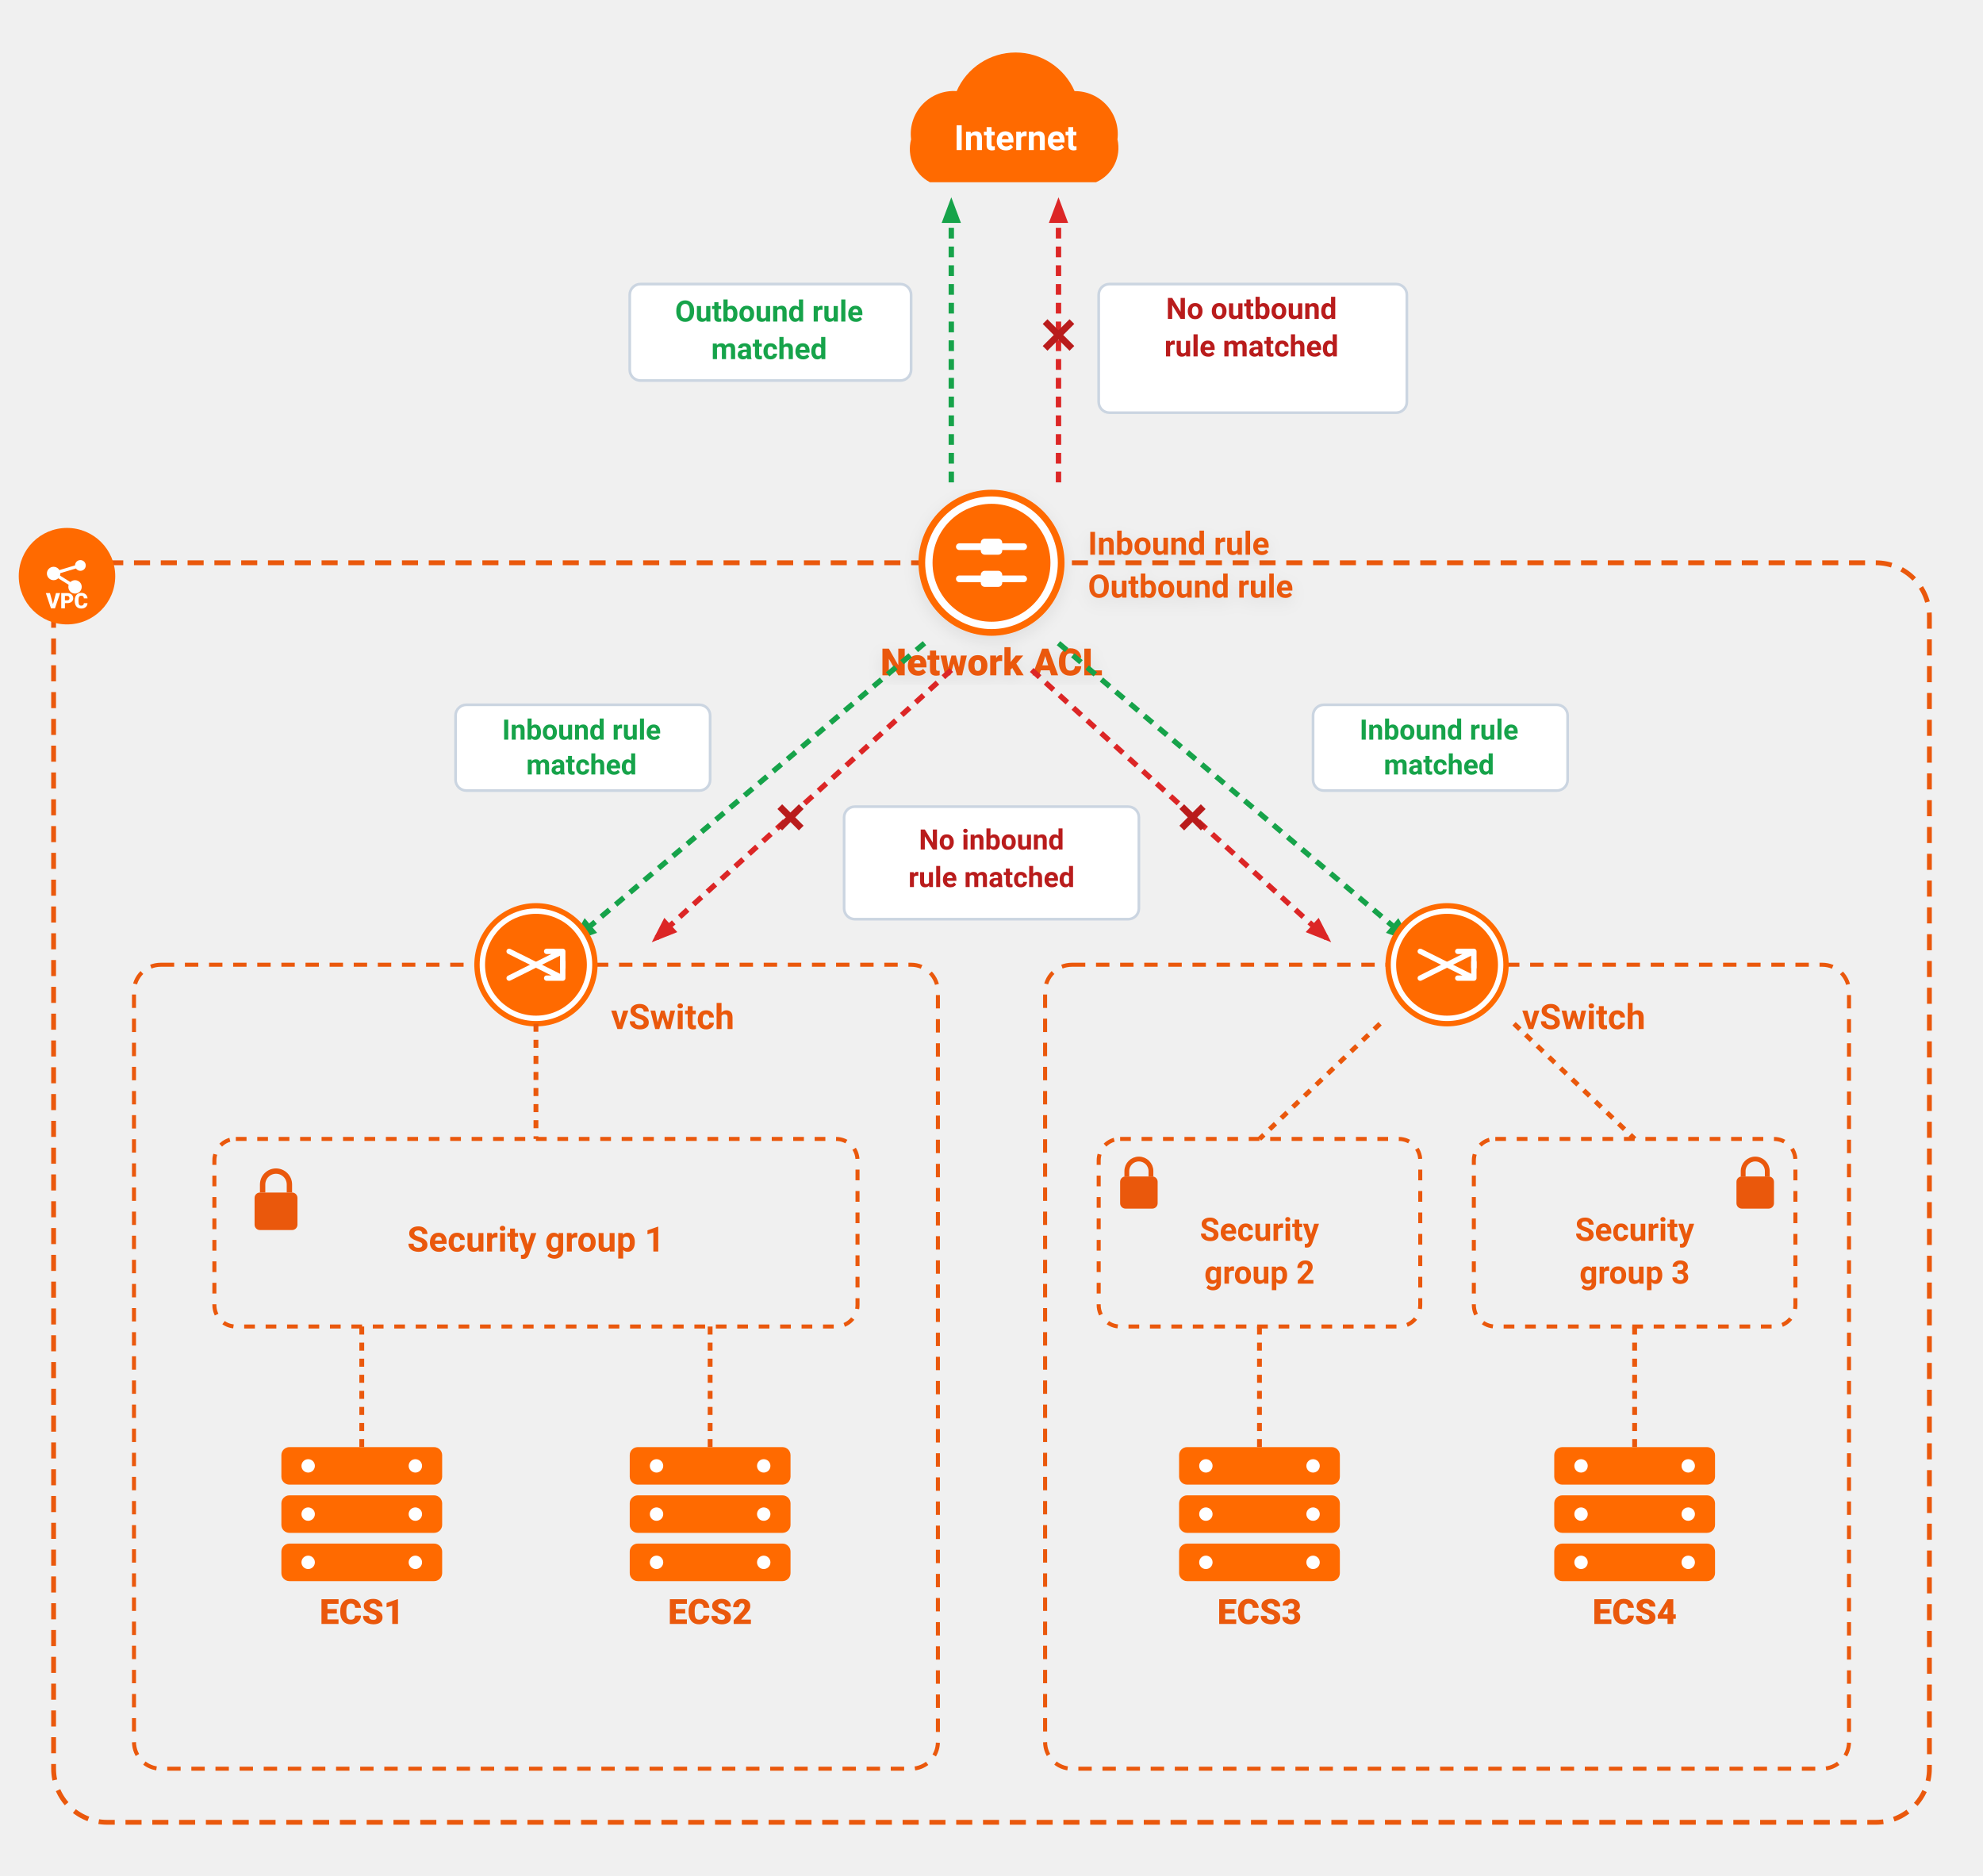
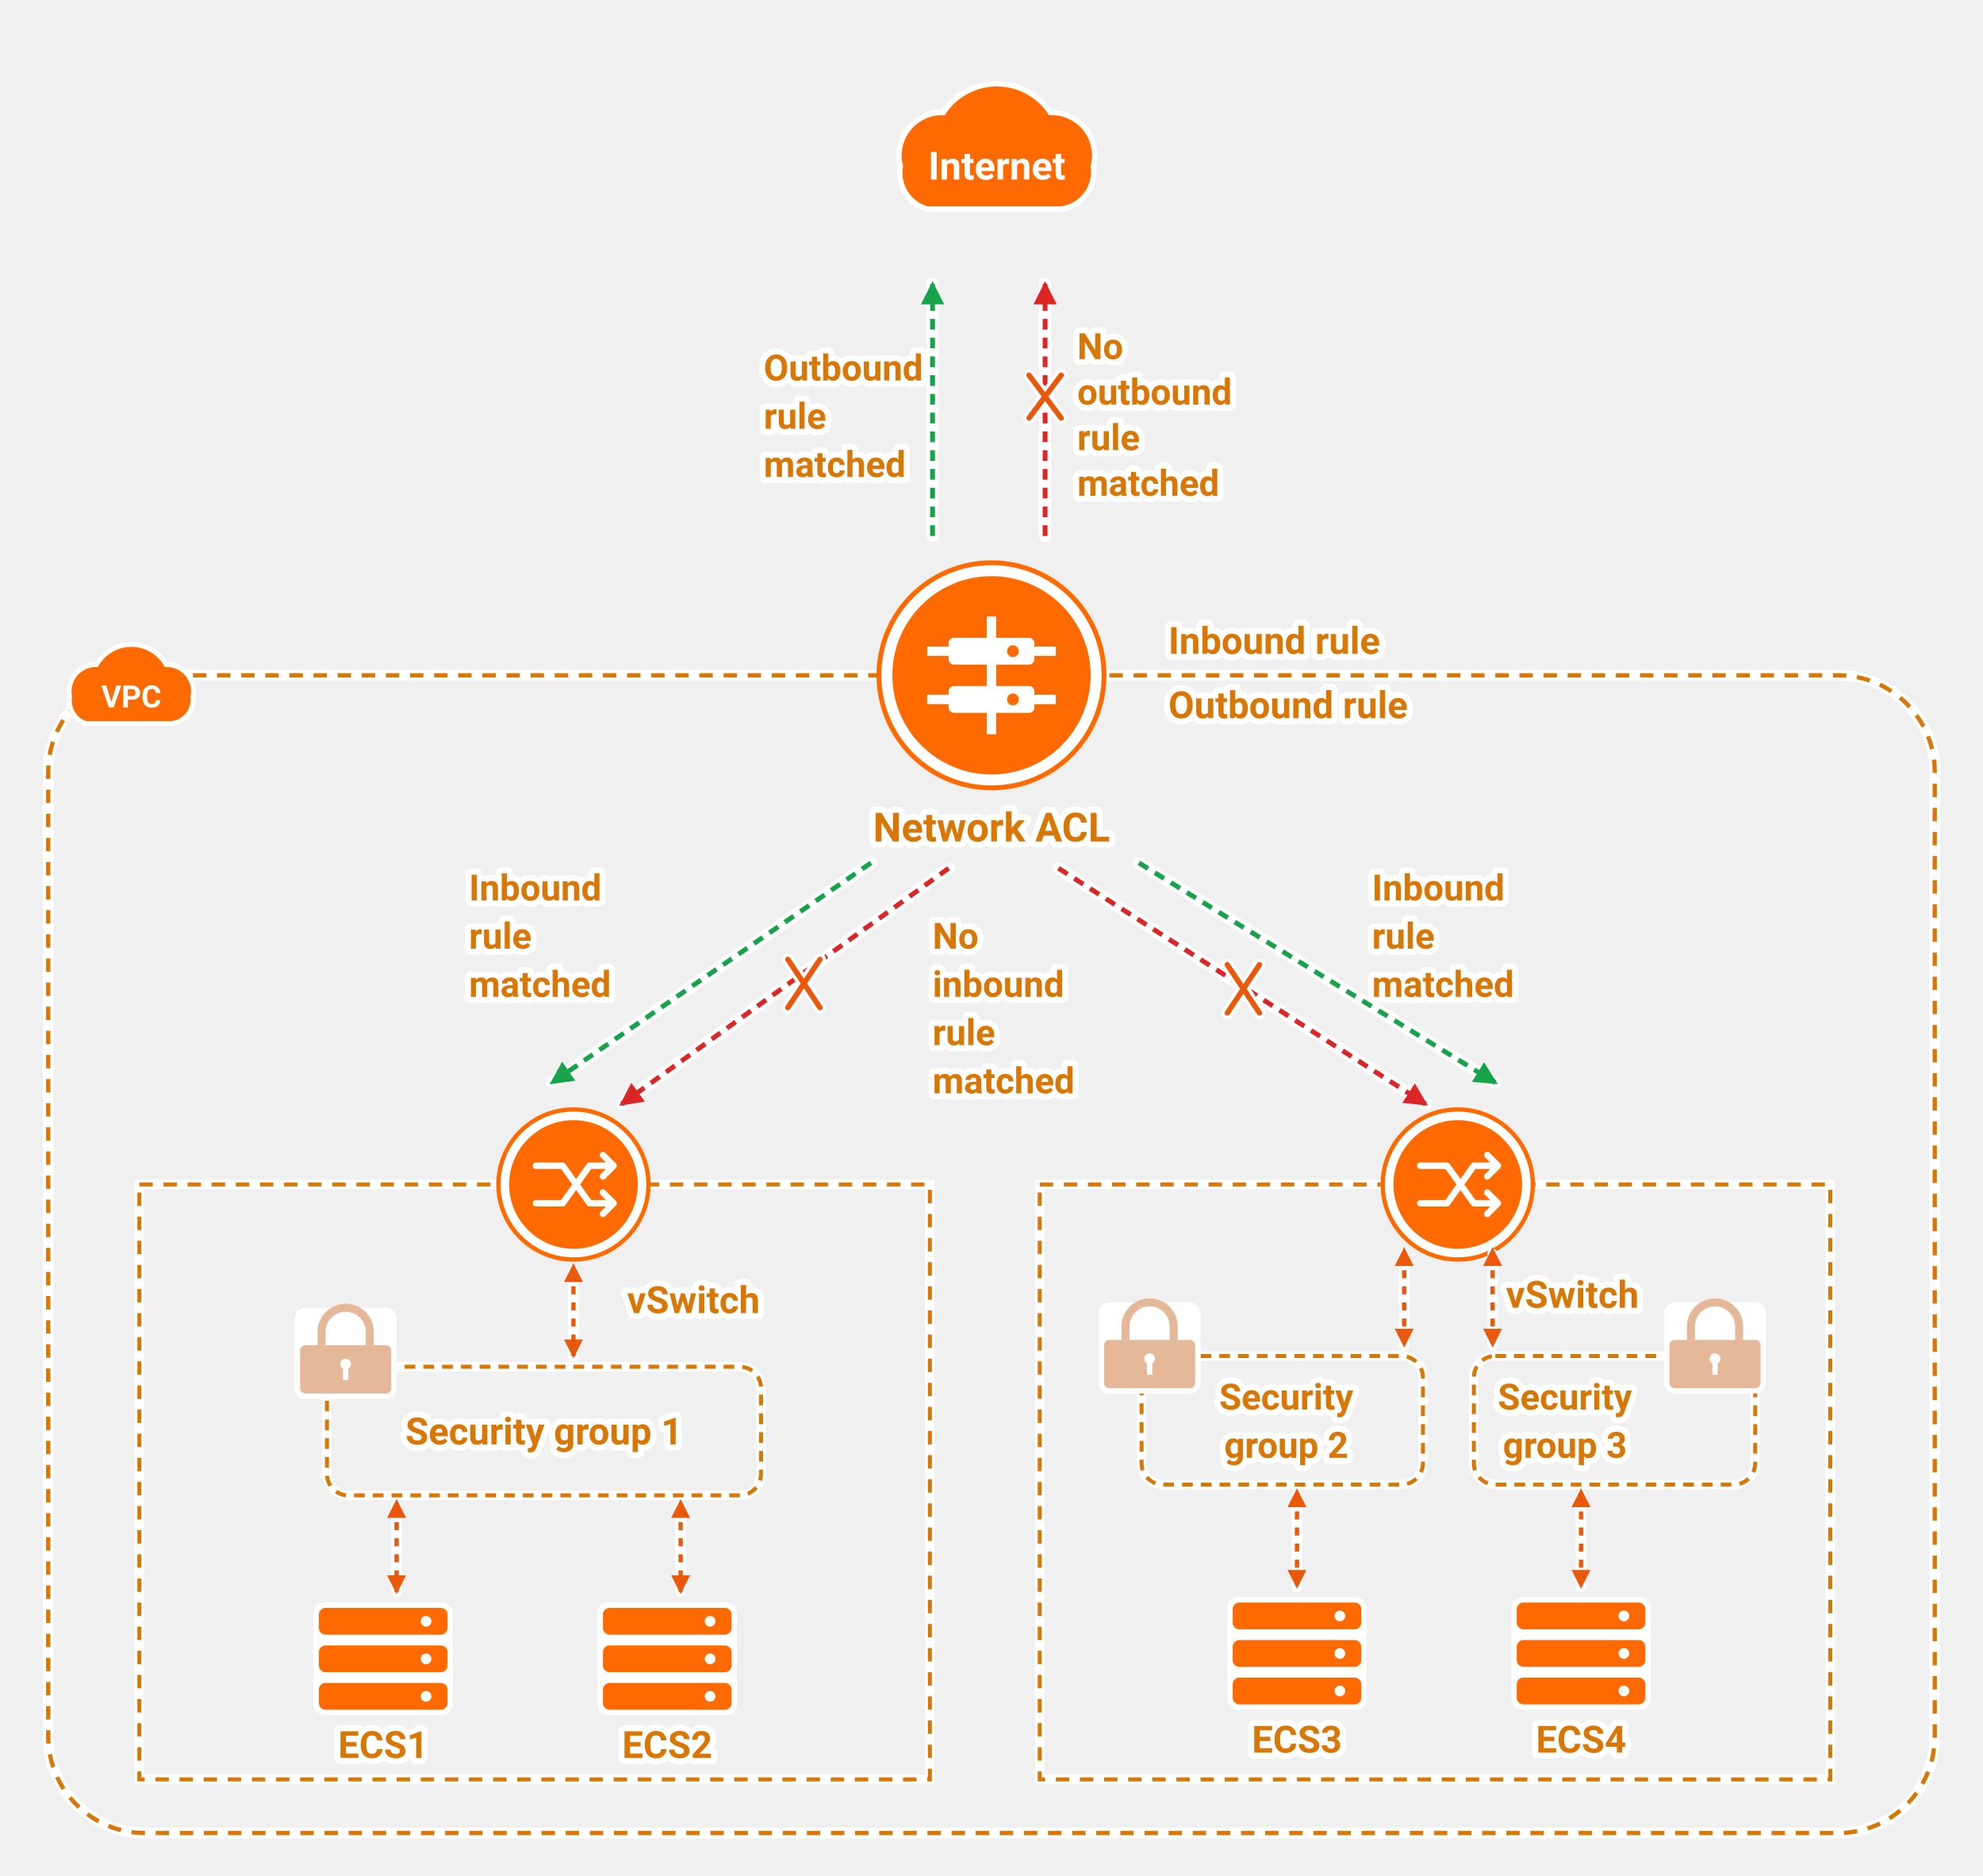
- <svg xmlns="http://www.w3.org/2000/svg" viewBox="0 0 740 700" width="100%" height="auto">
+ <svg xmlns="http://www.w3.org/2000/svg" viewBox="0 0 740 700" width="740" height="700">
  <defs>
-     <marker id="nacl-green-arr" viewBox="0 0 10 10" refX="6" refY="5" markerWidth="6" markerHeight="6" orient="auto-start-reverse">
-       <path d="M 0 2 L 8 5 L 0 8 z" fill="#16a34a" />
-     </marker>
-     <marker id="nacl-red-arr" viewBox="0 0 10 10" refX="6" refY="5" markerWidth="6" markerHeight="6" orient="auto-start-reverse">
-       <path d="M 0 2 L 8 5 L 0 8 z" fill="#dc2626" />
-     </marker>
-     <filter id="nacl-shadow" x="-5%" y="-5%" width="110%" height="110%">
-       <feDropShadow dx="0" dy="2" stdDeviation="3" flood-opacity="0.08" />
-     </filter>
+     <marker id="nacl-g" viewBox="0 0 10 10" refX="7" refY="5" markerWidth="6" markerHeight="6" orient="auto">
+       <path d="M 0 1 L 8 5 L 0 9 z" fill="#16a34a" />
+     </marker>
+     <marker id="nacl-r" viewBox="0 0 10 10" refX="7" refY="5" markerWidth="6" markerHeight="6" orient="auto">
+       <path d="M 0 1 L 8 5 L 0 9 z" fill="#dc2626" />
+     </marker>
+     <marker id="nacl-o-end" viewBox="0 0 10 10" refX="7" refY="5" markerWidth="5.5" markerHeight="5.5" orient="auto">
+       <path d="M 0 1 L 8 5 L 0 9 z" fill="#ea580c" />
+     </marker>
+     <marker id="nacl-o-start" viewBox="0 0 10 10" refX="3" refY="5" markerWidth="5.5" markerHeight="5.5" orient="auto">
+       <path d="M 8 1 L 0 5 L 8 9 z" fill="#ea580c" />
+     </marker>
  </defs>
  <rect width="740" height="700" fill="none" />
  <g font-family="-apple-system, BlinkMacSystemFont, 'Segoe UI', Roboto, Helvetica, Arial, sans-serif">
-     <g transform="translate(325, 20)">
-       <path d="M 15 32                 A 16 16 0 0 1 32 14                 A 24 24 0 0 1 76 14                 A 16 16 0 0 1 92 32                 A 14 14 0 0 1 84 48                 L 22 48                 A 14 14 0 0 1 15 32 Z" fill="#ff6a00" />
-       <text x="54" y="36" text-anchor="middle" font-size="13" font-weight="700" fill="#ffffff">Internet</text>
-     </g>
-     <line x1="355" y1="180" x2="355" y2="76" stroke="#16a34a" stroke-width="2" stroke-dasharray="4,3" marker-end="url(#nacl-green-arr)" />
-     <line x1="395" y1="180" x2="395" y2="76" stroke="#dc2626" stroke-width="2" stroke-dasharray="4,3" marker-end="url(#nacl-red-arr)" />
-     <g transform="translate(395, 125)">
-       <line x1="-5" y1="-5" x2="5" y2="5" stroke="#b91c1c" stroke-width="2.5" />
-       <line x1="5" y1="-5" x2="-5" y2="5" stroke="#b91c1c" stroke-width="2.5" />
-     </g>
-     <g transform="translate(295, 120)">
-       <rect x="-60" y="-14" width="105" height="36" rx="4" fill="#ffffff" stroke="#cbd5e1" stroke-width="1" />
-       <text x="-8" y="0" text-anchor="middle" font-size="11" font-weight="700" fill="#16a34a">Outbound rule</text>
-       <text x="-8" y="14" text-anchor="middle" font-size="11" font-weight="700" fill="#16a34a">matched</text>
-     </g>
-     <g transform="translate(455, 120)">
-       <rect x="-45" y="-14" width="115" height="48" rx="4" fill="#ffffff" stroke="#cbd5e1" stroke-width="1" />
-       <text x="12" y="-1" text-anchor="middle" font-size="11" font-weight="700" fill="#b91c1c">No outbound</text>
-       <text x="12" y="13" text-anchor="middle" font-size="11" font-weight="700" fill="#b91c1c">rule matched</text>
-     </g>
-     <g transform="translate(20, 210)">
-       <rect x="0" y="0" width="700" height="470" rx="20" fill="none" stroke="#ea580c" stroke-width="1.8" stroke-dasharray="6,4" />
-       <g transform="translate(-15, -15)">
-         <circle cx="20" cy="20" r="18" fill="#ff6a00" />
-         <circle cx="15" cy="19" r="2.5" fill="#ffffff" />
-         <circle cx="25" cy="16" r="2" fill="#ffffff" />
-         <circle cx="23" cy="24" r="2.5" fill="#ffffff" />
-         <line x1="15" y1="19" x2="25" y2="16" stroke="#ffffff" stroke-width="1.2" />
-         <line x1="15" y1="19" x2="23" y2="24" stroke="#ffffff" stroke-width="1.2" />
-         <text x="20" y="32" text-anchor="middle" font-size="8" font-weight="800" fill="#ffffff">VPC</text>
-       </g>
-     </g>
-     <g transform="translate(370, 210)" filter="url(#nacl-shadow)">
-       <circle cx="0" cy="0" r="26" fill="#ffffff" stroke="#ff6a00" stroke-width="2.5" />
-       <circle cx="0" cy="0" r="22" fill="#ff6a00" />
-       <line x1="-12" y1="-6" x2="12" y2="-6" stroke="#ffffff" stroke-width="2.5" stroke-linecap="round" />
-       <rect x="-4" y="-9" width="8" height="6" rx="1.5" fill="#ffffff" />
-       <line x1="-12" y1="6" x2="12" y2="6" stroke="#ffffff" stroke-width="2.5" stroke-linecap="round" />
-       <rect x="-4" y="3" width="8" height="6" rx="1.5" fill="#ffffff" />
-       <text x="36" y="-3" font-size="12" font-weight="700" fill="#ea580c">Inbound rule</text>
-       <text x="36" y="13" font-size="12" font-weight="700" fill="#ea580c">Outbound rule</text>
-       <text x="0" y="42" text-anchor="middle" font-size="14" font-weight="800" fill="#ea580c">Network ACL</text>
-     </g>
-     <line x1="345" y1="240" x2="215" y2="350" stroke="#16a34a" stroke-width="2" stroke-dasharray="4,3" marker-end="url(#nacl-green-arr)" />
-     <line x1="355" y1="250" x2="245" y2="350" stroke="#dc2626" stroke-width="2" stroke-dasharray="4,3" marker-end="url(#nacl-red-arr)" />
-     <g transform="translate(295, 305)">
-       <line x1="-4" y1="-4" x2="4" y2="4" stroke="#b91c1c" stroke-width="2.5" />
-       <line x1="4" y1="-4" x2="-4" y2="4" stroke="#b91c1c" stroke-width="2.5" />
-     </g>
-     <line x1="395" y1="240" x2="525" y2="350" stroke="#16a34a" stroke-width="2" stroke-dasharray="4,3" marker-end="url(#nacl-green-arr)" />
-     <line x1="385" y1="250" x2="495" y2="350" stroke="#dc2626" stroke-width="2" stroke-dasharray="4,3" marker-end="url(#nacl-red-arr)" />
-     <g transform="translate(445, 305)">
-       <line x1="-4" y1="-4" x2="4" y2="4" stroke="#b91c1c" stroke-width="2.5" />
-       <line x1="4" y1="-4" x2="-4" y2="4" stroke="#b91c1c" stroke-width="2.5" />
-     </g>
-     <g transform="translate(210, 275)">
-       <rect x="-40" y="-12" width="95" height="32" rx="4" fill="#ffffff" stroke="#cbd5e1" stroke-width="1" />
-       <text x="7" y="1" text-anchor="middle" font-size="10.5" font-weight="700" fill="#16a34a">Inbound rule</text>
-       <text x="7" y="14" text-anchor="middle" font-size="10.5" font-weight="700" fill="#16a34a">matched</text>
-     </g>
-     <g transform="translate(530, 275)">
-       <rect x="-40" y="-12" width="95" height="32" rx="4" fill="#ffffff" stroke="#cbd5e1" stroke-width="1" />
-       <text x="7" y="1" text-anchor="middle" font-size="10.5" font-weight="700" fill="#16a34a">Inbound rule</text>
-       <text x="7" y="14" text-anchor="middle" font-size="10.5" font-weight="700" fill="#16a34a">matched</text>
-     </g>
-     <g transform="translate(370, 315)">
-       <rect x="-55" y="-14" width="110" height="42" rx="4" fill="#ffffff" stroke="#cbd5e1" stroke-width="1" />
-       <text x="0" y="2" text-anchor="middle" font-size="10.5" font-weight="700" fill="#b91c1c">No inbound</text>
-       <text x="0" y="16" text-anchor="middle" font-size="10.5" font-weight="700" fill="#b91c1c">rule matched</text>
-     </g>
-     <g transform="translate(50, 360)">
-       <rect x="0" y="0" width="300" height="300" rx="10" fill="none" stroke="#ea580c" stroke-width="1.5" stroke-dasharray="5,4" />
-       <g transform="translate(150, 0)">
-         <circle cx="0" cy="0" r="22" fill="#ffffff" stroke="#ff6a00" stroke-width="2" />
-         <circle cx="0" cy="0" r="19" fill="#ff6a00" />
-         <path d="M -10 -5 L 10 5 M 4 5 L 10 5 L 10 -1" stroke="#ffffff" stroke-width="2" stroke-linecap="round" stroke-linejoin="round" fill="none" />
-         <path d="M -10 5 L 10 -5 M 4 -5 L 10 -5 L 10 1" stroke="#ffffff" stroke-width="2" stroke-linecap="round" stroke-linejoin="round" fill="none" />
-         <text x="28" y="24" font-size="13" font-weight="700" fill="#ea580c">vSwitch</text>
-       </g>
-       <line x1="150" y1="22" x2="150" y2="65" stroke="#ea580c" stroke-width="1.8" stroke-dasharray="3,3" />
-       <g transform="translate(30, 65)">
-         <rect x="0" y="0" width="240" height="70" rx="8" fill="none" stroke="#ea580c" stroke-width="1.5" stroke-dasharray="4,4" />
-         <g transform="translate(15, 12)">
-           <rect x="0" y="8" width="16" height="14" rx="2" fill="#ea580c" />
-           <path d="M 3 8 L 3 5 A 5 5 0 0 1 13 5 L 13 8" stroke="#ea580c" stroke-width="2" fill="none" />
-         </g>
-         <text x="120" y="42" text-anchor="middle" font-size="13" font-weight="700" fill="#ea580c">Security group 1</text>
-       </g>
-       <line x1="85" y1="135" x2="85" y2="180" stroke="#ea580c" stroke-width="1.8" stroke-dasharray="3,3" />
-       <line x1="215" y1="135" x2="215" y2="180" stroke="#ea580c" stroke-width="1.8" stroke-dasharray="3,3" />
-       <g transform="translate(55, 180)">
-         <rect x="0" y="0" width="60" height="14" rx="3" fill="#ff6a00" />
-         <circle cx="10" cy="7" r="2.5" fill="#ffffff" />
-         <circle cx="50" cy="7" r="2.5" fill="#ffffff" />
-         <rect x="0" y="18" width="60" height="14" rx="3" fill="#ff6a00" />
-         <circle cx="10" cy="25" r="2.5" fill="#ffffff" />
-         <circle cx="50" cy="25" r="2.5" fill="#ffffff" />
-         <rect x="0" y="36" width="60" height="14" rx="3" fill="#ff6a00" />
-         <circle cx="10" cy="43" r="2.5" fill="#ffffff" />
-         <circle cx="50" cy="43" r="2.5" fill="#ffffff" />
-         <text x="30" y="66" text-anchor="middle" font-size="13" font-weight="800" fill="#ea580c">ECS1</text>
-       </g>
-       <g transform="translate(185, 180)">
-         <rect x="0" y="0" width="60" height="14" rx="3" fill="#ff6a00" />
-         <circle cx="10" cy="7" r="2.5" fill="#ffffff" />
-         <circle cx="50" cy="7" r="2.5" fill="#ffffff" />
-         <rect x="0" y="18" width="60" height="14" rx="3" fill="#ff6a00" />
-         <circle cx="10" cy="25" r="2.5" fill="#ffffff" />
-         <circle cx="50" cy="25" r="2.5" fill="#ffffff" />
-         <rect x="0" y="36" width="60" height="14" rx="3" fill="#ff6a00" />
-         <circle cx="10" cy="43" r="2.5" fill="#ffffff" />
-         <circle cx="50" cy="43" r="2.5" fill="#ffffff" />
-         <text x="30" y="66" text-anchor="middle" font-size="13" font-weight="800" fill="#ea580c">ECS2</text>
-       </g>
-     </g>
-     <g transform="translate(390, 360)">
-       <rect x="0" y="0" width="300" height="300" rx="10" fill="none" stroke="#ea580c" stroke-width="1.5" stroke-dasharray="5,4" />
-       <g transform="translate(150, 0)">
-         <circle cx="0" cy="0" r="22" fill="#ffffff" stroke="#ff6a00" stroke-width="2" />
-         <circle cx="0" cy="0" r="19" fill="#ff6a00" />
-         <path d="M -10 -5 L 10 5 M 4 5 L 10 5 L 10 -1" stroke="#ffffff" stroke-width="2" stroke-linecap="round" stroke-linejoin="round" fill="none" />
-         <path d="M -10 5 L 10 -5 M 4 -5 L 10 -5 L 10 1" stroke="#ffffff" stroke-width="2" stroke-linecap="round" stroke-linejoin="round" fill="none" />
-         <text x="28" y="24" font-size="13" font-weight="700" fill="#ea580c">vSwitch</text>
-       </g>
-       <line x1="125" y1="22" x2="80" y2="65" stroke="#ea580c" stroke-width="1.8" stroke-dasharray="3,3" />
-       <line x1="175" y1="22" x2="220" y2="65" stroke="#ea580c" stroke-width="1.8" stroke-dasharray="3,3" />
-       <g transform="translate(20, 65)">
-         <rect x="0" y="0" width="120" height="70" rx="8" fill="none" stroke="#ea580c" stroke-width="1.5" stroke-dasharray="4,4" />
-         <g transform="translate(8, 8)">
-           <rect x="0" y="6" width="14" height="12" rx="2" fill="#ea580c" />
-           <path d="M 2.5 6 L 2.5 4 A 4.5 4.5 0 0 1 11.5 4 L 11.5 6" stroke="#ea580c" stroke-width="1.8" fill="none" />
-         </g>
-         <text x="60" y="38" text-anchor="middle" font-size="12" font-weight="700" fill="#ea580c">Security</text>
-         <text x="60" y="54" text-anchor="middle" font-size="12" font-weight="700" fill="#ea580c">group 2</text>
-       </g>
-       <g transform="translate(160, 65)">
-         <rect x="0" y="0" width="120" height="70" rx="8" fill="none" stroke="#ea580c" stroke-width="1.5" stroke-dasharray="4,4" />
-         <g transform="translate(98, 8)">
-           <rect x="0" y="6" width="14" height="12" rx="2" fill="#ea580c" />
-           <path d="M 2.5 6 L 2.5 4 A 4.5 4.5 0 0 1 11.5 4 L 11.5 6" stroke="#ea580c" stroke-width="1.8" fill="none" />
-         </g>
-         <text x="60" y="38" text-anchor="middle" font-size="12" font-weight="700" fill="#ea580c">Security</text>
-         <text x="60" y="54" text-anchor="middle" font-size="12" font-weight="700" fill="#ea580c">group 3</text>
-       </g>
-       <line x1="80" y1="135" x2="80" y2="180" stroke="#ea580c" stroke-width="1.8" stroke-dasharray="3,3" />
-       <line x1="220" y1="135" x2="220" y2="180" stroke="#ea580c" stroke-width="1.8" stroke-dasharray="3,3" />
-       <g transform="translate(50, 180)">
-         <rect x="0" y="0" width="60" height="14" rx="3" fill="#ff6a00" />
-         <circle cx="10" cy="7" r="2.5" fill="#ffffff" />
-         <circle cx="50" cy="7" r="2.5" fill="#ffffff" />
-         <rect x="0" y="18" width="60" height="14" rx="3" fill="#ff6a00" />
-         <circle cx="10" cy="25" r="2.5" fill="#ffffff" />
-         <circle cx="50" cy="25" r="2.5" fill="#ffffff" />
-         <rect x="0" y="36" width="60" height="14" rx="3" fill="#ff6a00" />
-         <circle cx="10" cy="43" r="2.5" fill="#ffffff" />
-         <circle cx="50" cy="43" r="2.5" fill="#ffffff" />
-         <text x="30" y="66" text-anchor="middle" font-size="13" font-weight="800" fill="#ea580c">ECS3</text>
-       </g>
-       <g transform="translate(190, 180)">
-         <rect x="0" y="0" width="60" height="14" rx="3" fill="#ff6a00" />
-         <circle cx="10" cy="7" r="2.5" fill="#ffffff" />
-         <circle cx="50" cy="7" r="2.5" fill="#ffffff" />
-         <rect x="0" y="18" width="60" height="14" rx="3" fill="#ff6a00" />
-         <circle cx="10" cy="25" r="2.5" fill="#ffffff" />
-         <circle cx="50" cy="25" r="2.5" fill="#ffffff" />
-         <rect x="0" y="36" width="60" height="14" rx="3" fill="#ff6a00" />
-         <circle cx="10" cy="43" r="2.5" fill="#ffffff" />
-         <circle cx="50" cy="43" r="2.5" fill="#ffffff" />
-         <text x="30" y="66" text-anchor="middle" font-size="13" font-weight="800" fill="#ea580c">ECS4</text>
-       </g>
+     <g transform="translate(320, 20)">
+       <path d="M 16 42 A 16 16 0 0 1 32 22 A 24 24 0 0 1 72 22 A 16 16 0 0 1 88 42 A 14 14 0 0 1 76 58 L 26 58 A 14 14 0 0 1 16 42 Z" fill="#ff6a00" stroke="#ffffff" stroke-width="2" />
+       <text x="52" y="47" text-anchor="middle" font-size="14.5" font-weight="700" fill="#ffffff">Internet</text>
+     </g>
+     <line x1="348" y1="200" x2="348" y2="106" stroke="#ffffff" stroke-width="4.5" stroke-linecap="round" />
+     <line x1="348" y1="200" x2="348" y2="106" stroke="#16a34a" stroke-width="1.8" stroke-dasharray="4,3" marker-end="url(#nacl-g)" />
+     <text x="285" y="142" text-anchor="start" font-size="13.5" font-weight="600" stroke="#ffffff" stroke-width="4.5" stroke-linejoin="round" stroke-linecap="round" fill="none">Outbound</text>
+     <text x="285" y="142" text-anchor="start" font-size="13.5" font-weight="600" fill="#d97706">Outbound</text>
+     <text x="285" y="160" text-anchor="start" font-size="13.5" font-weight="600" stroke="#ffffff" stroke-width="4.5" stroke-linejoin="round" stroke-linecap="round" fill="none">rule</text>
+     <text x="285" y="160" text-anchor="start" font-size="13.5" font-weight="600" fill="#d97706">rule</text>
+     <text x="285" y="178" text-anchor="start" font-size="13.5" font-weight="600" stroke="#ffffff" stroke-width="4.5" stroke-linejoin="round" stroke-linecap="round" fill="none">matched</text>
+     <text x="285" y="178" text-anchor="start" font-size="13.5" font-weight="600" fill="#d97706">matched</text>
+     <line x1="390" y1="200" x2="390" y2="106" stroke="#ffffff" stroke-width="4.5" stroke-linecap="round" />
+     <line x1="390" y1="200" x2="390" y2="106" stroke="#dc2626" stroke-width="1.8" stroke-dasharray="4,3" marker-end="url(#nacl-r)" />
+     <path d="M 384 140 L 396 156 M 396 140 L 384 156" stroke="#ffffff" stroke-width="4.5" stroke-linecap="round" />
+     <path d="M 384 140 L 396 156 M 396 140 L 384 156" stroke="#ea580c" stroke-width="2" stroke-linecap="round" />
+     <text x="402" y="134" text-anchor="start" font-size="13.5" font-weight="600" stroke="#ffffff" stroke-width="4.5" stroke-linejoin="round" stroke-linecap="round" fill="none">No</text>
+     <text x="402" y="134" text-anchor="start" font-size="13.5" font-weight="600" fill="#d97706">No</text>
+     <text x="402" y="151" text-anchor="start" font-size="13.5" font-weight="600" stroke="#ffffff" stroke-width="4.5" stroke-linejoin="round" stroke-linecap="round" fill="none">outbound</text>
+     <text x="402" y="151" text-anchor="start" font-size="13.5" font-weight="600" fill="#d97706">outbound</text>
+     <text x="402" y="168" text-anchor="start" font-size="13.5" font-weight="600" stroke="#ffffff" stroke-width="4.5" stroke-linejoin="round" stroke-linecap="round" fill="none">rule</text>
+     <text x="402" y="168" text-anchor="start" font-size="13.5" font-weight="600" fill="#d97706">rule</text>
+     <text x="402" y="185" text-anchor="start" font-size="13.5" font-weight="600" stroke="#ffffff" stroke-width="4.5" stroke-linejoin="round" stroke-linecap="round" fill="none">matched</text>
+     <text x="402" y="185" text-anchor="start" font-size="13.5" font-weight="600" fill="#d97706">matched</text>
+     <rect x="18" y="252" width="704" height="432" rx="36" fill="none" stroke="#ffffff" stroke-width="4" />
+     <rect x="18" y="252" width="704" height="432" rx="36" fill="none" stroke="#d97706" stroke-width="1.6" stroke-dasharray="5,4" />
+     <g transform="translate(14, 232)">
+       <path d="M 12 28 A 10 10 0 0 1 22 16 A 15 15 0 0 1 48 16 A 10 10 0 0 1 58 28 A 9 9 0 0 1 50 38 L 18 38 A 9 9 0 0 1 12 28 Z" fill="#ff6a00" stroke="#ffffff" stroke-width="1.8" />
+       <text x="35" y="32" text-anchor="middle" font-size="11.5" font-weight="700" fill="#ffffff">VPC</text>
+     </g>
+     <g transform="translate(370, 252)">
+       <circle cx="0" cy="0" r="42" fill="#ffffff" stroke="#ff6a00" stroke-width="1.8" />
+       <circle cx="0" cy="0" r="37" fill="#ff6a00" />
+       <line x1="-24" y1="-9" x2="24" y2="-9" stroke="#ffffff" stroke-width="3.5" />
+       <rect x="-16" y="-14" width="32" height="10" rx="2" fill="#ffffff" />
+       <circle cx="8" cy="-9" r="2.2" fill="#ff6a00" />
+       <line x1="0" y1="-22" x2="0" y2="22" stroke="#ffffff" stroke-width="3.5" />
+       <line x1="-24" y1="9" x2="24" y2="9" stroke="#ffffff" stroke-width="3.5" />
+       <rect x="-16" y="4" width="32" height="10" rx="2" fill="#ffffff" />
+       <circle cx="8" cy="9" r="2.2" fill="#ff6a00" />
+     </g>
+     <text x="436" y="244" text-anchor="start" font-size="14" font-weight="600" stroke="#ffffff" stroke-width="4.5" stroke-linejoin="round" stroke-linecap="round" fill="none">Inbound rule</text>
+     <text x="436" y="244" text-anchor="start" font-size="14" font-weight="600" fill="#d97706">Inbound rule</text>
+     <text x="436" y="268" text-anchor="start" font-size="14" font-weight="600" stroke="#ffffff" stroke-width="4.5" stroke-linejoin="round" stroke-linecap="round" fill="none">Outbound rule</text>
+     <text x="436" y="268" text-anchor="start" font-size="14" font-weight="600" fill="#d97706">Outbound rule</text>
+     <text x="370" y="314" text-anchor="middle" font-size="15" font-weight="700" stroke="#ffffff" stroke-width="4.5" stroke-linejoin="round" stroke-linecap="round" fill="none">Network ACL</text>
+     <text x="370" y="314" text-anchor="middle" font-size="15" font-weight="700" fill="#d97706">Network ACL</text>
+     <line x1="325" y1="322" x2="206" y2="404" stroke="#ffffff" stroke-width="4.5" stroke-linecap="round" />
+     <line x1="325" y1="322" x2="206" y2="404" stroke="#16a34a" stroke-width="1.8" stroke-dasharray="4,3" marker-end="url(#nacl-g)" />
+     <text x="175" y="336" text-anchor="start" font-size="13.5" font-weight="600" stroke="#ffffff" stroke-width="4.5" stroke-linejoin="round" stroke-linecap="round" fill="none">Inbound</text>
+     <text x="175" y="336" text-anchor="start" font-size="13.5" font-weight="600" fill="#d97706">Inbound</text>
+     <text x="175" y="354" text-anchor="start" font-size="13.5" font-weight="600" stroke="#ffffff" stroke-width="4.5" stroke-linejoin="round" stroke-linecap="round" fill="none">rule</text>
+     <text x="175" y="354" text-anchor="start" font-size="13.5" font-weight="600" fill="#d97706">rule</text>
+     <text x="175" y="372" text-anchor="start" font-size="13.5" font-weight="600" stroke="#ffffff" stroke-width="4.5" stroke-linejoin="round" stroke-linecap="round" fill="none">matched</text>
+     <text x="175" y="372" text-anchor="start" font-size="13.5" font-weight="600" fill="#d97706">matched</text>
+     <line x1="354" y1="324" x2="232" y2="412" stroke="#ffffff" stroke-width="4.5" stroke-linecap="round" />
+     <line x1="354" y1="324" x2="232" y2="412" stroke="#dc2626" stroke-width="1.8" stroke-dasharray="4,3" marker-end="url(#nacl-r)" />
+     <path d="M 294 358 L 306 376 M 306 358 L 294 376" stroke="#ffffff" stroke-width="4.5" stroke-linecap="round" />
+     <path d="M 294 358 L 306 376 M 306 358 L 294 376" stroke="#ea580c" stroke-width="2" stroke-linecap="round" />
+     <text x="348" y="354" text-anchor="start" font-size="13.5" font-weight="600" stroke="#ffffff" stroke-width="4.5" stroke-linejoin="round" stroke-linecap="round" fill="none">No</text>
+     <text x="348" y="354" text-anchor="start" font-size="13.5" font-weight="600" fill="#d97706">No</text>
+     <text x="348" y="372" text-anchor="start" font-size="13.5" font-weight="600" stroke="#ffffff" stroke-width="4.5" stroke-linejoin="round" stroke-linecap="round" fill="none">inbound</text>
+     <text x="348" y="372" text-anchor="start" font-size="13.5" font-weight="600" fill="#d97706">inbound</text>
+     <text x="348" y="390" text-anchor="start" font-size="13.5" font-weight="600" stroke="#ffffff" stroke-width="4.5" stroke-linejoin="round" stroke-linecap="round" fill="none">rule</text>
+     <text x="348" y="390" text-anchor="start" font-size="13.5" font-weight="600" fill="#d97706">rule</text>
+     <text x="348" y="408" text-anchor="start" font-size="13.5" font-weight="600" stroke="#ffffff" stroke-width="4.5" stroke-linejoin="round" stroke-linecap="round" fill="none">matched</text>
+     <text x="348" y="408" text-anchor="start" font-size="13.5" font-weight="600" fill="#d97706">matched</text>
+     <line x1="395" y1="324" x2="532" y2="412" stroke="#ffffff" stroke-width="4.5" stroke-linecap="round" />
+     <line x1="395" y1="324" x2="532" y2="412" stroke="#dc2626" stroke-width="1.8" stroke-dasharray="4,3" marker-end="url(#nacl-r)" />
+     <path d="M 458 360 L 470 378 M 470 360 L 458 378" stroke="#ffffff" stroke-width="4.5" stroke-linecap="round" />
+     <path d="M 458 360 L 470 378 M 470 360 L 458 378" stroke="#ea580c" stroke-width="2" stroke-linecap="round" />
+     <line x1="425" y1="322" x2="558" y2="404" stroke="#ffffff" stroke-width="4.5" stroke-linecap="round" />
+     <line x1="425" y1="322" x2="558" y2="404" stroke="#16a34a" stroke-width="1.8" stroke-dasharray="4,3" marker-end="url(#nacl-g)" />
+     <text x="512" y="336" text-anchor="start" font-size="13.5" font-weight="600" stroke="#ffffff" stroke-width="4.5" stroke-linejoin="round" stroke-linecap="round" fill="none">Inbound</text>
+     <text x="512" y="336" text-anchor="start" font-size="13.5" font-weight="600" fill="#d97706">Inbound</text>
+     <text x="512" y="354" text-anchor="start" font-size="13.5" font-weight="600" stroke="#ffffff" stroke-width="4.5" stroke-linejoin="round" stroke-linecap="round" fill="none">rule</text>
+     <text x="512" y="354" text-anchor="start" font-size="13.5" font-weight="600" fill="#d97706">rule</text>
+     <text x="512" y="372" text-anchor="start" font-size="13.5" font-weight="600" stroke="#ffffff" stroke-width="4.5" stroke-linejoin="round" stroke-linecap="round" fill="none">matched</text>
+     <text x="512" y="372" text-anchor="start" font-size="13.5" font-weight="600" fill="#d97706">matched</text>
+     <g transform="translate(52, 442)">
+       <rect x="0" y="0" width="295" height="222" fill="none" stroke="#ffffff" stroke-width="3.5" />
+       <rect x="0" y="0" width="295" height="222" fill="none" stroke="#d97706" stroke-width="1.5" stroke-dasharray="5,4" />
+       <g transform="translate(162, 0)">
+         <circle cx="0" cy="0" r="28" fill="#ffffff" stroke="#ff6a00" stroke-width="1.6" />
+         <circle cx="0" cy="0" r="24" fill="#ff6a00" />
+         <path d="M -14 -7 L -4 -7 L 6 7 L 15 7 M 11 3 L 15 7 L 11 11" stroke="#ffffff" stroke-width="2.4" stroke-linecap="round" stroke-linejoin="round" fill="none" />
+         <path d="M -14 7 L -4 7 L 6 -7 L 15 -7 M 11 -11 L 15 -7 L 11 -3" stroke="#ffffff" stroke-width="2.4" stroke-linecap="round" stroke-linejoin="round" fill="none" />
+       </g>
+       <text x="182" y="48" text-anchor="start" font-size="14" font-weight="600" stroke="#ffffff" stroke-width="4.5" stroke-linejoin="round" stroke-linecap="round" fill="none">vSwitch</text>
+       <text x="182" y="48" text-anchor="start" font-size="14" font-weight="600" fill="#d97706">vSwitch</text>
+       <line x1="162" y1="32" x2="162" y2="64" stroke="#ffffff" stroke-width="4" stroke-linecap="round" />
+       <line x1="162" y1="32" x2="162" y2="64" stroke="#ea580c" stroke-width="1.6" stroke-dasharray="3,3" marker-start="url(#nacl-o-start)" marker-end="url(#nacl-o-end)" />
+       <rect x="70" y="68" width="162" height="48" rx="8" fill="none" stroke="#ffffff" stroke-width="3.5" />
+       <rect x="70" y="68" width="162" height="48" rx="8" fill="none" stroke="#d97706" stroke-width="1.5" stroke-dasharray="4,3" />
+       <g transform="translate(60, 48)">
+         <rect x="-2" y="-2" width="38" height="34" rx="4" fill="#ffffff" />
+         <path d="M 8 12 V 7 A 9 9 0 0 1 26 7 V 12" fill="none" stroke="#e5b899" stroke-width="3" />
+         <rect x="0" y="12" width="34" height="18" rx="2" fill="#e5b899" />
+         <circle cx="17" cy="19" r="2" fill="#ffffff" />
+         <rect x="16" y="19" width="2" height="6" fill="#ffffff" />
+       </g>
+       <text x="151" y="97" text-anchor="middle" font-size="14" font-weight="600" stroke="#ffffff" stroke-width="4.5" stroke-linejoin="round" stroke-linecap="round" fill="none">Security group 1</text>
+       <text x="151" y="97" text-anchor="middle" font-size="14" font-weight="600" fill="#d97706">Security group 1</text>
+       <line x1="96" y1="120" x2="96" y2="152" stroke="#ffffff" stroke-width="4" stroke-linecap="round" />
+       <line x1="96" y1="120" x2="96" y2="152" stroke="#ea580c" stroke-width="1.6" stroke-dasharray="3,3" marker-start="url(#nacl-o-start)" marker-end="url(#nacl-o-end)" />
+       <line x1="202" y1="120" x2="202" y2="152" stroke="#ffffff" stroke-width="4" stroke-linecap="round" />
+       <line x1="202" y1="120" x2="202" y2="152" stroke="#ea580c" stroke-width="1.6" stroke-dasharray="3,3" marker-start="url(#nacl-o-start)" marker-end="url(#nacl-o-end)" />
+       <g transform="translate(67, 158)">
+         <rect x="-2" y="-2" width="52" height="42" rx="4" fill="#ffffff" />
+         <rect x="0" y="0" width="48" height="10" rx="2.5" fill="#ff6a00" />
+         <circle cx="40" cy="5" r="2" fill="#ffffff" />
+         <rect x="0" y="14" width="48" height="10" rx="2.5" fill="#ff6a00" />
+         <circle cx="40" cy="19" r="2" fill="#ffffff" />
+         <rect x="0" y="28" width="48" height="10" rx="2.5" fill="#ff6a00" />
+         <circle cx="40" cy="33" r="2" fill="#ffffff" />
+       </g>
+       <text x="91" y="214" text-anchor="middle" font-size="14" font-weight="600" stroke="#ffffff" stroke-width="4.5" stroke-linejoin="round" stroke-linecap="round" fill="none">ECS1</text>
+       <text x="91" y="214" text-anchor="middle" font-size="14" font-weight="600" fill="#d97706">ECS1</text>
+       <g transform="translate(173, 158)">
+         <rect x="-2" y="-2" width="52" height="42" rx="4" fill="#ffffff" />
+         <rect x="0" y="0" width="48" height="10" rx="2.5" fill="#ff6a00" />
+         <circle cx="40" cy="5" r="2" fill="#ffffff" />
+         <rect x="0" y="14" width="48" height="10" rx="2.5" fill="#ff6a00" />
+         <circle cx="40" cy="19" r="2" fill="#ffffff" />
+         <rect x="0" y="28" width="48" height="10" rx="2.5" fill="#ff6a00" />
+         <circle cx="40" cy="33" r="2" fill="#ffffff" />
+       </g>
+       <text x="197" y="214" text-anchor="middle" font-size="14" font-weight="600" stroke="#ffffff" stroke-width="4.5" stroke-linejoin="round" stroke-linecap="round" fill="none">ECS2</text>
+       <text x="197" y="214" text-anchor="middle" font-size="14" font-weight="600" fill="#d97706">ECS2</text>
+     </g>
+     <g transform="translate(388, 442)">
+       <rect x="0" y="0" width="295" height="222" fill="none" stroke="#ffffff" stroke-width="3.5" />
+       <rect x="0" y="0" width="295" height="222" fill="none" stroke="#d97706" stroke-width="1.5" stroke-dasharray="5,4" />
+       <g transform="translate(156, 0)">
+         <circle cx="0" cy="0" r="28" fill="#ffffff" stroke="#ff6a00" stroke-width="1.6" />
+         <circle cx="0" cy="0" r="24" fill="#ff6a00" />
+         <path d="M -14 -7 L -4 -7 L 6 7 L 15 7 M 11 3 L 15 7 L 11 11" stroke="#ffffff" stroke-width="2.4" stroke-linecap="round" stroke-linejoin="round" fill="none" />
+         <path d="M -14 7 L -4 7 L 6 -7 L 15 -7 M 11 -11 L 15 -7 L 11 -3" stroke="#ffffff" stroke-width="2.4" stroke-linecap="round" stroke-linejoin="round" fill="none" />
+       </g>
+       <text x="174" y="46" text-anchor="start" font-size="14" font-weight="600" stroke="#ffffff" stroke-width="4.5" stroke-linejoin="round" stroke-linecap="round" fill="none">vSwitch</text>
+       <text x="174" y="46" text-anchor="start" font-size="14" font-weight="600" fill="#d97706">vSwitch</text>
+       <line x1="136" y1="26" x2="136" y2="60" stroke="#ffffff" stroke-width="4" stroke-linecap="round" />
+       <line x1="136" y1="26" x2="136" y2="60" stroke="#ea580c" stroke-width="1.6" stroke-dasharray="3,3" marker-start="url(#nacl-o-start)" marker-end="url(#nacl-o-end)" />
+       <line x1="169" y1="26" x2="169" y2="60" stroke="#ffffff" stroke-width="4" stroke-linecap="round" />
+       <line x1="169" y1="26" x2="169" y2="60" stroke="#ea580c" stroke-width="1.6" stroke-dasharray="3,3" marker-start="url(#nacl-o-start)" marker-end="url(#nacl-o-end)" />
+       <rect x="38" y="64" width="105" height="48" rx="8" fill="none" stroke="#ffffff" stroke-width="3.5" />
+       <rect x="38" y="64" width="105" height="48" rx="8" fill="none" stroke="#d97706" stroke-width="1.5" stroke-dasharray="4,3" />
+       <g transform="translate(24, 46)">
+         <rect x="-2" y="-2" width="38" height="34" rx="4" fill="#ffffff" />
+         <path d="M 8 12 V 7 A 9 9 0 0 1 26 7 V 12" fill="none" stroke="#e5b899" stroke-width="3" />
+         <rect x="0" y="12" width="34" height="18" rx="2" fill="#e5b899" />
+         <circle cx="17" cy="19" r="2" fill="#ffffff" />
+         <rect x="16" y="19" width="2" height="6" fill="#ffffff" />
+       </g>
+       <text x="92" y="84" text-anchor="middle" font-size="13.5" font-weight="600" stroke="#ffffff" stroke-width="4.5" stroke-linejoin="round" stroke-linecap="round" fill="none">Security</text>
+       <text x="92" y="84" text-anchor="middle" font-size="13.5" font-weight="600" fill="#d97706">Security</text>
+       <text x="92" y="102" text-anchor="middle" font-size="13.5" font-weight="600" stroke="#ffffff" stroke-width="4.5" stroke-linejoin="round" stroke-linecap="round" fill="none">group 2</text>
+       <text x="92" y="102" text-anchor="middle" font-size="13.5" font-weight="600" fill="#d97706">group 2</text>
+       <rect x="162" y="64" width="105" height="48" rx="8" fill="none" stroke="#ffffff" stroke-width="3.5" />
+       <rect x="162" y="64" width="105" height="48" rx="8" fill="none" stroke="#d97706" stroke-width="1.5" stroke-dasharray="4,3" />
+       <g transform="translate(235, 46)">
+         <rect x="-2" y="-2" width="38" height="34" rx="4" fill="#ffffff" />
+         <path d="M 8 12 V 7 A 9 9 0 0 1 26 7 V 12" fill="none" stroke="#e5b899" stroke-width="3" />
+         <rect x="0" y="12" width="34" height="18" rx="2" fill="#e5b899" />
+         <circle cx="17" cy="19" r="2" fill="#ffffff" />
+         <rect x="16" y="19" width="2" height="6" fill="#ffffff" />
+       </g>
+       <text x="196" y="84" text-anchor="middle" font-size="13.5" font-weight="600" stroke="#ffffff" stroke-width="4.5" stroke-linejoin="round" stroke-linecap="round" fill="none">Security</text>
+       <text x="196" y="84" text-anchor="middle" font-size="13.5" font-weight="600" fill="#d97706">Security</text>
+       <text x="196" y="102" text-anchor="middle" font-size="13.5" font-weight="600" stroke="#ffffff" stroke-width="4.5" stroke-linejoin="round" stroke-linecap="round" fill="none">group 3</text>
+       <text x="196" y="102" text-anchor="middle" font-size="13.5" font-weight="600" fill="#d97706">group 3</text>
+       <line x1="96" y1="116" x2="96" y2="150" stroke="#ffffff" stroke-width="4" stroke-linecap="round" />
+       <line x1="96" y1="116" x2="96" y2="150" stroke="#ea580c" stroke-width="1.6" stroke-dasharray="3,3" marker-start="url(#nacl-o-start)" marker-end="url(#nacl-o-end)" />
+       <line x1="202" y1="116" x2="202" y2="150" stroke="#ffffff" stroke-width="4" stroke-linecap="round" />
+       <line x1="202" y1="116" x2="202" y2="150" stroke="#ea580c" stroke-width="1.6" stroke-dasharray="3,3" marker-start="url(#nacl-o-start)" marker-end="url(#nacl-o-end)" />
+       <g transform="translate(72, 156)">
+         <rect x="-2" y="-2" width="52" height="42" rx="4" fill="#ffffff" />
+         <rect x="0" y="0" width="48" height="10" rx="2.5" fill="#ff6a00" />
+         <circle cx="40" cy="5" r="2" fill="#ffffff" />
+         <rect x="0" y="14" width="48" height="10" rx="2.5" fill="#ff6a00" />
+         <circle cx="40" cy="19" r="2" fill="#ffffff" />
+         <rect x="0" y="28" width="48" height="10" rx="2.5" fill="#ff6a00" />
+         <circle cx="40" cy="33" r="2" fill="#ffffff" />
+       </g>
+       <text x="96" y="212" text-anchor="middle" font-size="14" font-weight="600" stroke="#ffffff" stroke-width="4.5" stroke-linejoin="round" stroke-linecap="round" fill="none">ECS3</text>
+       <text x="96" y="212" text-anchor="middle" font-size="14" font-weight="600" fill="#d97706">ECS3</text>
+       <g transform="translate(178, 156)">
+         <rect x="-2" y="-2" width="52" height="42" rx="4" fill="#ffffff" />
+         <rect x="0" y="0" width="48" height="10" rx="2.5" fill="#ff6a00" />
+         <circle cx="40" cy="5" r="2" fill="#ffffff" />
+         <rect x="0" y="14" width="48" height="10" rx="2.5" fill="#ff6a00" />
+         <circle cx="40" cy="19" r="2" fill="#ffffff" />
+         <rect x="0" y="28" width="48" height="10" rx="2.5" fill="#ff6a00" />
+         <circle cx="40" cy="33" r="2" fill="#ffffff" />
+       </g>
+       <text x="202" y="212" text-anchor="middle" font-size="14" font-weight="600" stroke="#ffffff" stroke-width="4.5" stroke-linejoin="round" stroke-linecap="round" fill="none">ECS4</text>
+       <text x="202" y="212" text-anchor="middle" font-size="14" font-weight="600" fill="#d97706">ECS4</text>
    </g>
  </g>
</svg>
